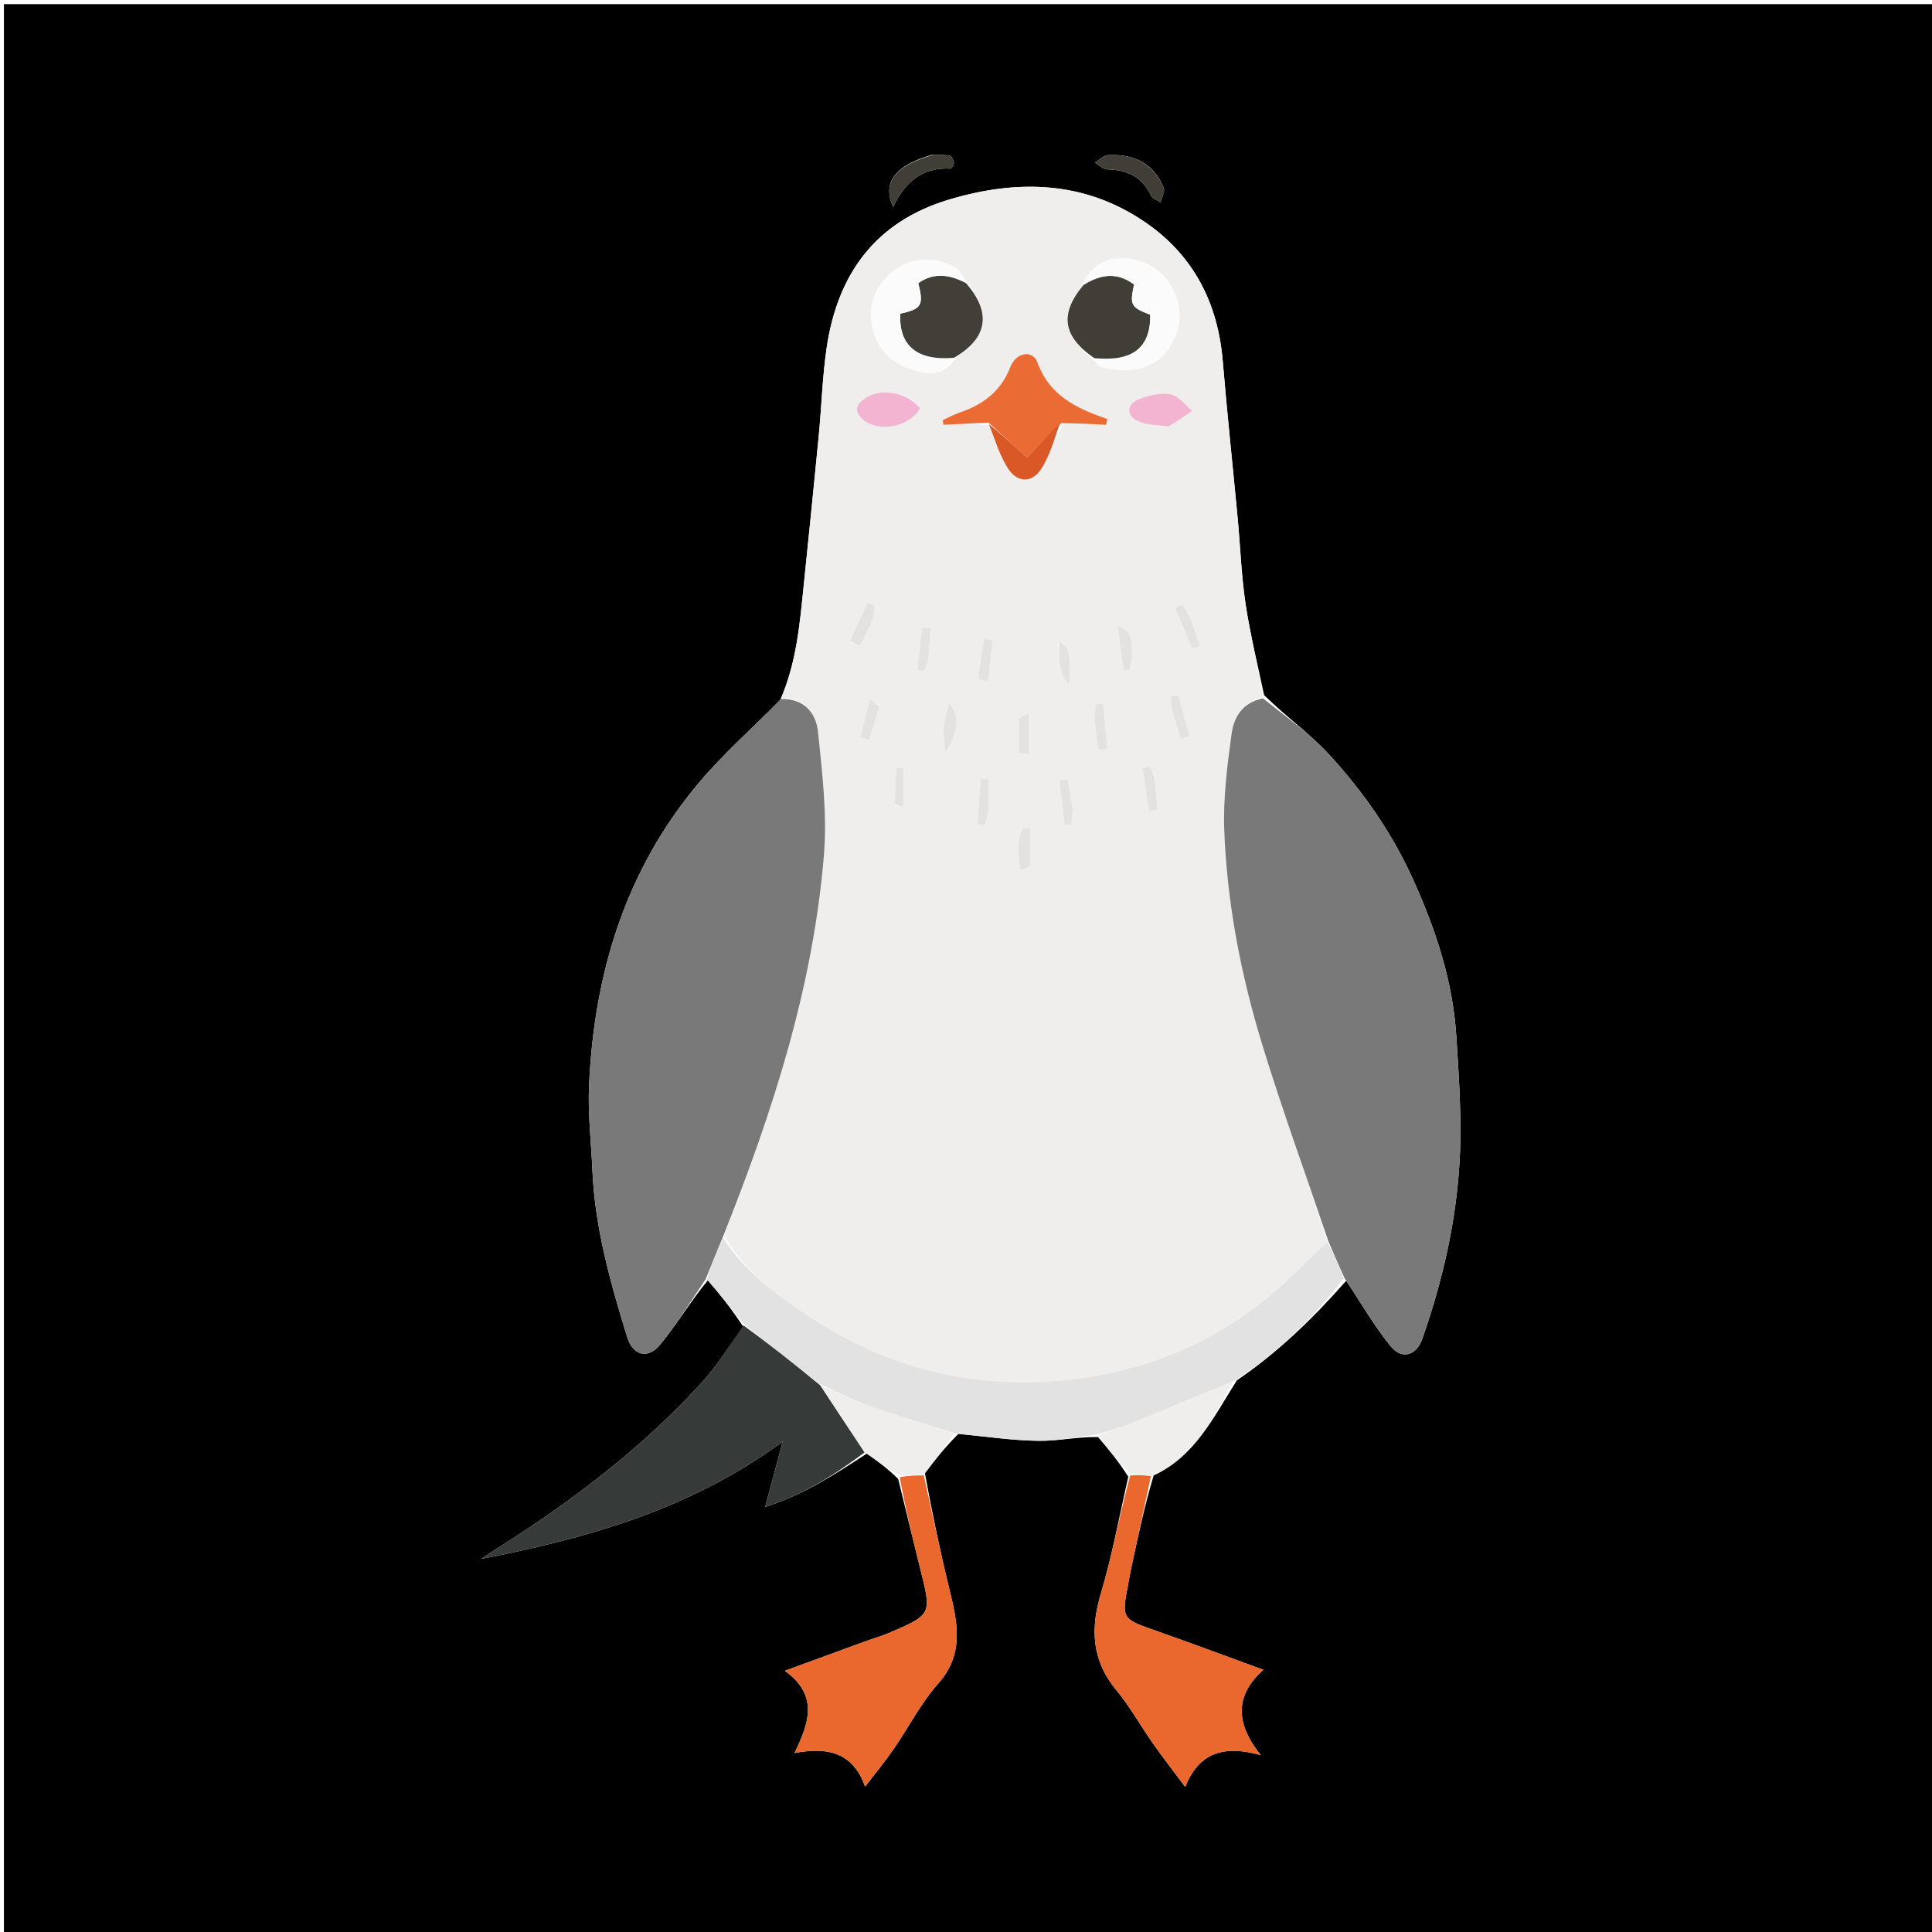
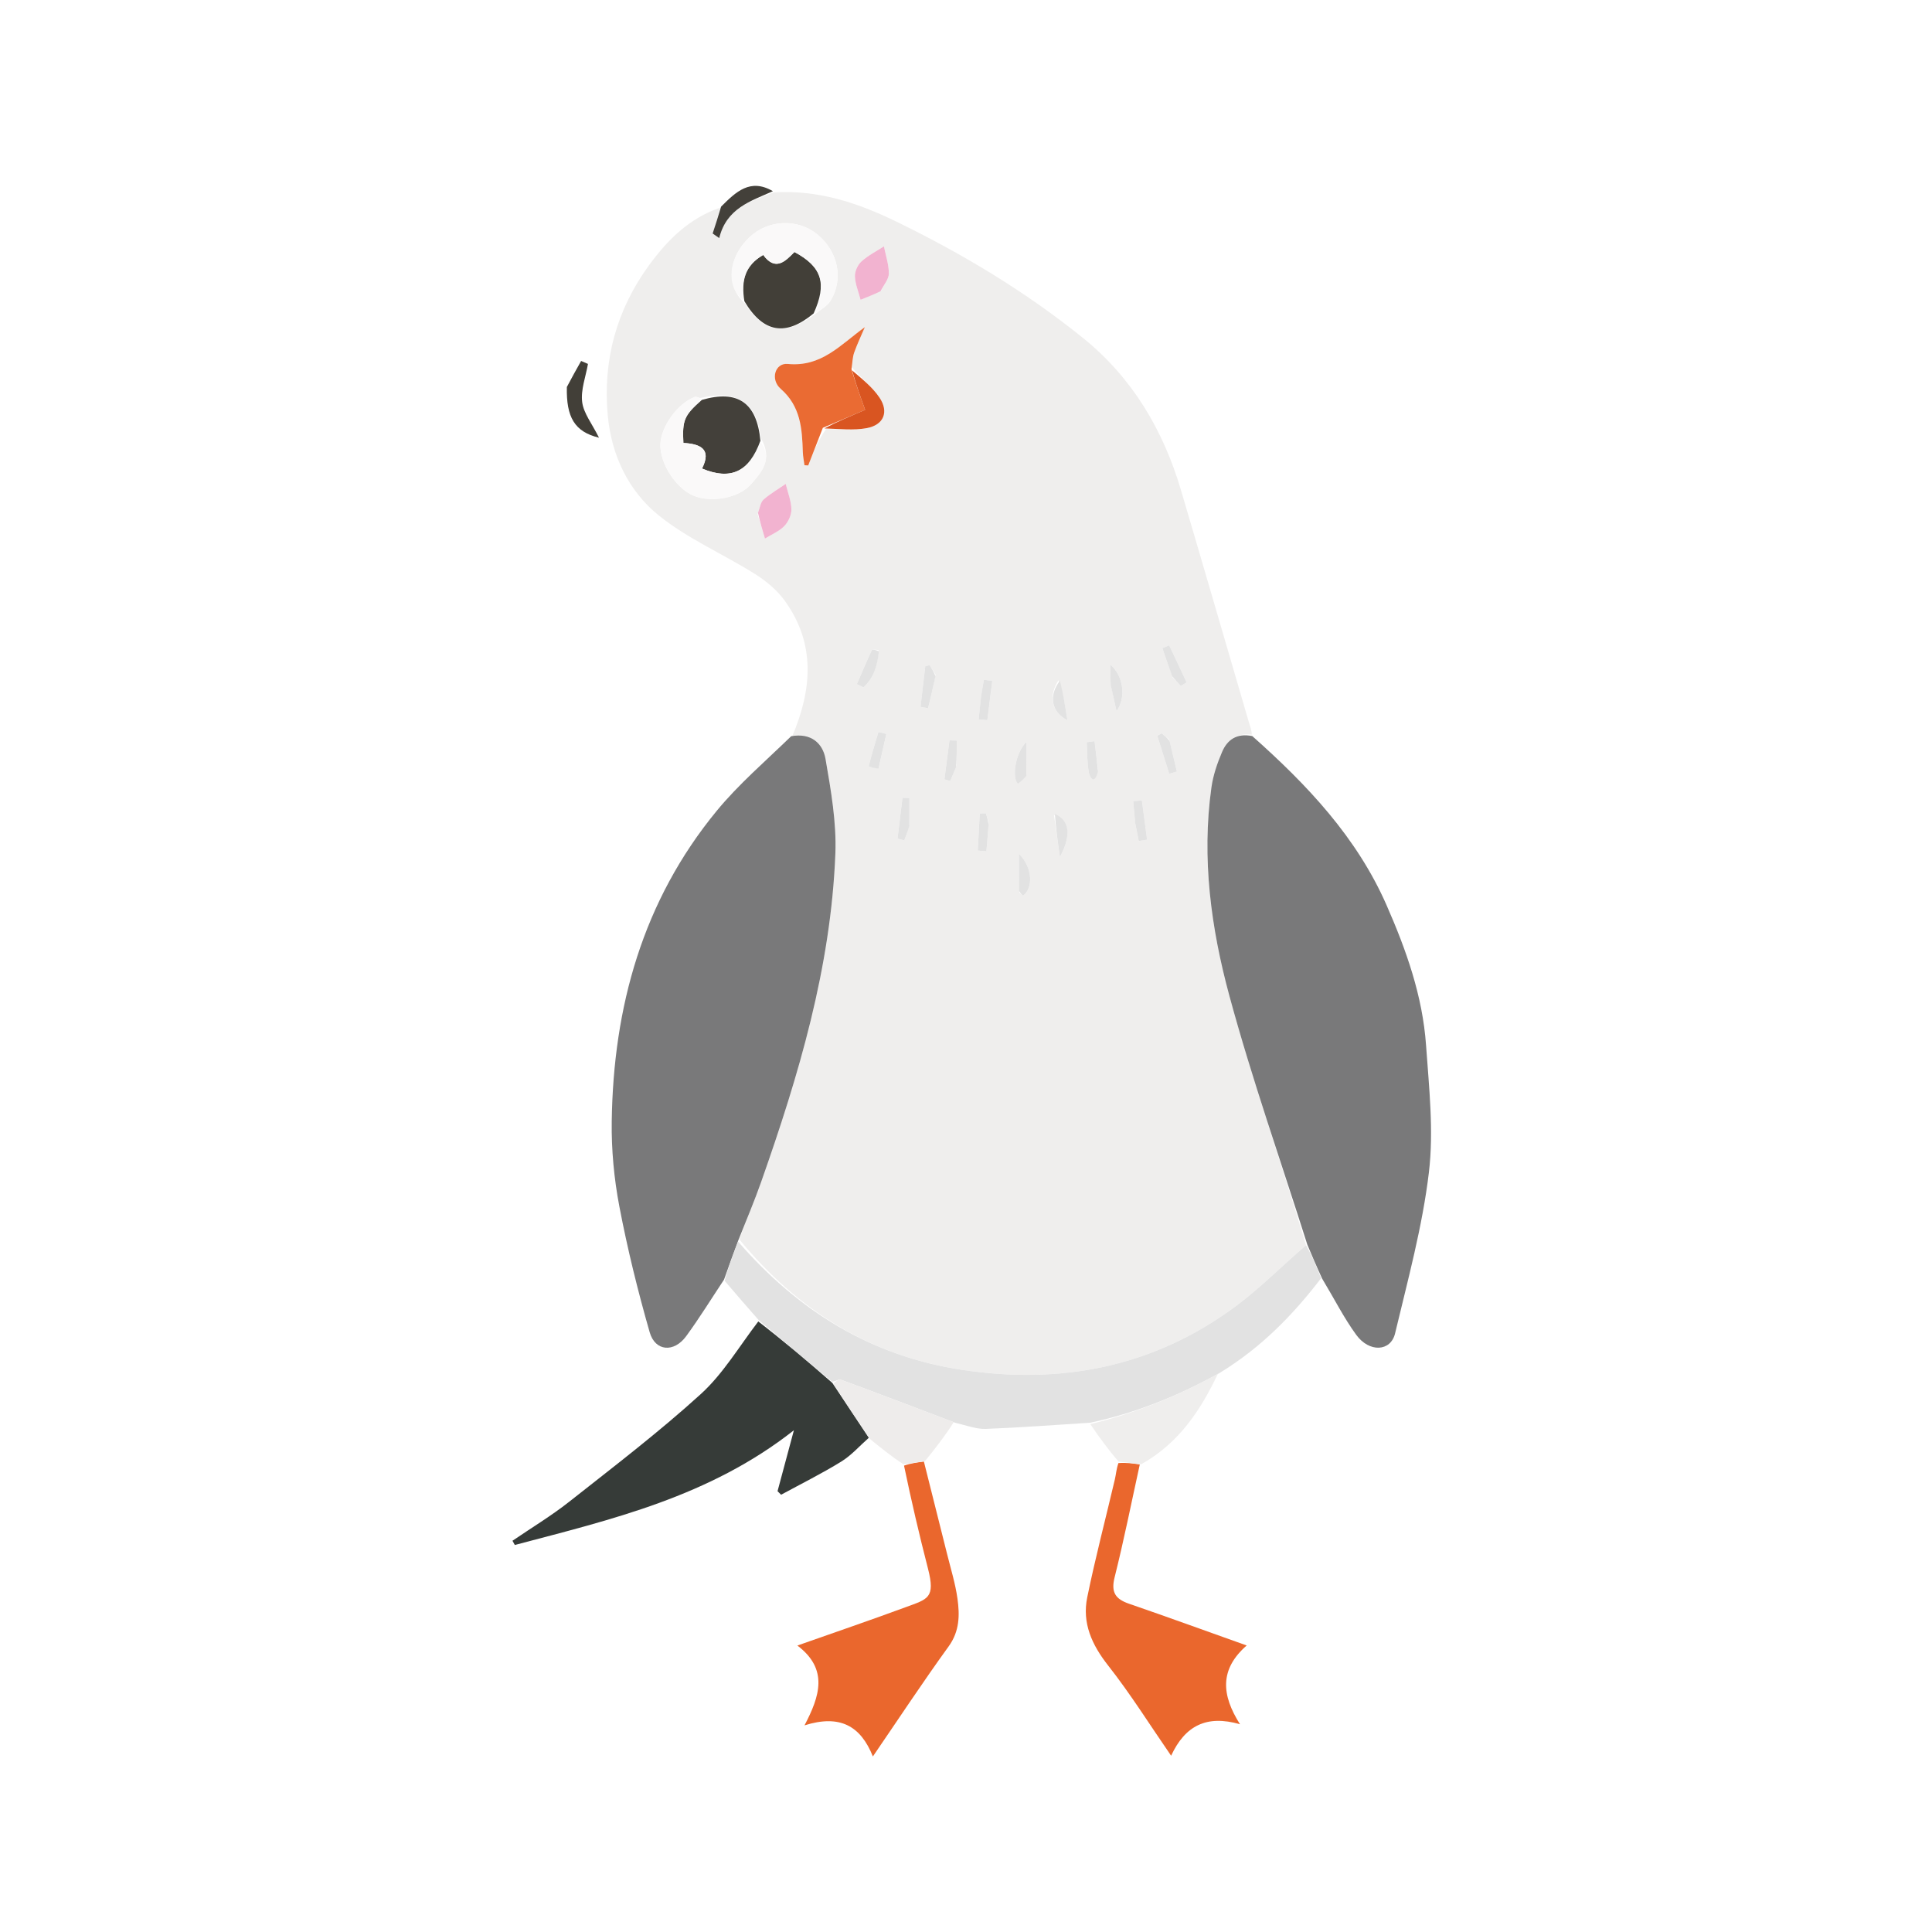
<svg xmlns="http://www.w3.org/2000/svg" version="1.1" id="Layer_1" x="0px" y="0px" width="100%" viewBox="0 0 512 512" enable-background="new 0 0 512 512" xml:space="preserve">
-   <path fill="#000000" opacity="1" stroke="none" d=" M289,513   C192.69,513 96.88,513 1.035,513   C1.035,342.398 1.035,171.797 1.035,1.098   C171.56,1.098 342.12,1.098 512.84,1.098   C512.84,171.667 512.84,342.333 512.84,513   C438.463,513 363.982,513 289,513  M299.01,391.356   C296.645,401.649 294.787,412.095 291.767,422.192   C288.918,431.716 289.313,440.041 295.874,447.953   C299.49,452.313 302.26,457.367 305.535,462.02   C308.2,465.807 311.049,469.464 314.094,473.552   C317.78,464.263 324.476,462.458 334.075,465.111   C327.193,456.464 327.386,449.12 334.796,442.508   C325.137,438.99 315.862,435.518 306.52,432.236   C297.243,428.977 297.214,429.061 298.98,419.792   C299.254,418.356 299.497,416.914 299.801,415.484   C301.528,407.376 303.269,399.271 305.733,391.01   C316.671,385.95 321.534,375.679 327.787,365.802   C338.659,358.418 347.981,349.386 356.76,339.414   C360.657,345.254 364.168,351.407 368.586,356.821   C371.495,360.386 375.366,359.244 376.916,354.825   C382.307,339.463 385.945,323.627 386.825,307.4   C387.414,296.521 386.622,285.535 385.94,274.628   C385.019,259.902 380.404,246.099 374.333,232.749   C368.841,220.67 361.297,209.876 352.421,200.162   C347.269,194.524 340.882,190.015 334.996,184.206   C333.331,176.187 331.317,168.221 330.101,160.135   C328.959,152.537 328.699,144.809 327.98,137.145   C326.682,123.311 325.194,109.494 324.037,95.648   C322.757,80.337 316.323,67.773 303.721,59.056   C287.579,47.89 269.748,47.447 251.522,52.889   C232.033,58.707 221.945,72.63 219.074,92.163   C217.933,99.92 217.721,107.81 216.966,115.628   C215.694,128.8 214.344,141.965 212.994,155.129   C211.955,165.251 211.127,175.419 206.744,185.548   C199.527,192.829 191.774,199.658 185.194,207.475   C165.712,230.615 157.409,258.064 156.098,287.836   C155.772,295.24 156.677,302.698 156.994,310.133   C157.643,325.357 161.752,339.873 166.196,354.294   C167.728,359.265 171.693,360.317 174.98,356.311   C179.419,350.901 183.033,344.813 187.682,339.172   C190.812,343.077 193.942,346.982 196.974,351.602   C193.367,356.517 190.153,361.788 186.08,366.28   C173.336,380.336 158.676,392.232 143.059,402.951   C137.938,406.466 132.662,409.752 127.457,413.143   C155.723,407.622 183.043,399.997 207.416,382.03   C205.765,388.217 204.396,393.345 202.788,399.372   C213.241,396.009 221.304,390.69 229.741,385.198   C232.489,387.182 235.238,389.167 238.036,391.939   C240.001,399.963 241.928,407.997 243.941,416.01   C246.917,427.858 246.953,427.874 235.557,432.762   C233.473,433.656 231.269,434.264 229.134,435.042   C222.375,437.504 215.622,439.983 207.99,442.777   C217.174,449.384 214.265,456.87 210.546,464.573   C219.427,462.891 226.051,464.414 229.255,473.474   C232.098,469.749 234.595,466.728 236.814,463.515   C240.785,457.765 243.999,451.376 248.597,446.202   C255.742,438.161 253.687,429.76 251.534,420.918   C249.115,410.985 247.041,400.969 245.1,390.357   C247.777,386.922 250.453,383.488 253.976,380.009   C261.04,380.662 268.097,381.729 275.169,381.831   C280.419,381.907 285.688,380.731 291.002,380.834   C293.728,384.061 296.453,387.289 299.01,391.356  M308.492,50.046   C305.848,43.284 300.546,40.772 293.695,41.105   C292.476,41.165 291.313,42.401 290.124,43.094   C291.238,43.724 292.339,44.87 293.466,44.895   C298.697,45.014 302.677,46.856 305.021,51.791   C305.409,52.609 306.653,53.02 307.502,53.619   C307.932,52.651 308.363,51.682 308.492,50.046  M246.92,41.042   C237.408,43.784 233.662,48.244 236.703,54.853   C239.843,48.02 244.631,44.281 251.878,44.688   C252.178,44.705 252.849,43.672 252.792,43.195   C252.709,42.502 252.235,41.431 251.725,41.298   C250.467,40.969 249.093,41.083 246.92,41.042  z" />
-   <path fill="#EFEEED" opacity="1" stroke="none" d=" M207.072,184.944   C211.127,175.419 211.955,165.251 212.994,155.129   C214.344,141.965 215.694,128.8 216.966,115.628   C217.721,107.81 217.933,99.92 219.074,92.163   C221.945,72.63 232.033,58.707 251.522,52.889   C269.748,47.447 287.579,47.89 303.721,59.056   C316.323,67.773 322.757,80.337 324.037,95.648   C325.194,109.494 326.682,123.311 327.98,137.145   C328.699,144.809 328.959,152.537 330.101,160.135   C331.317,168.221 333.331,176.187 334.668,184.67   C329.283,186.142 326.979,190.095 326.393,194.385   C325.229,202.914 324.112,211.592 324.443,220.152   C325.19,239.512 328.886,258.517 334.556,277.009   C339.913,294.479 346.179,311.671 351.743,329.134   C348.585,332.066 345.719,334.841 342.872,337.635   C325.741,354.452 304.94,363.673 281.294,365.851   C257.422,368.05 235.04,362.509 214.969,349.222   C206.162,343.392 197.437,337.176 191.887,327.39   C204.822,294.624 215.479,261.559 218.353,226.606   C219.24,215.813 217.901,204.761 216.777,193.912   C216.26,188.921 212.988,185.032 207.072,184.944  M290.127,95.666   C290.699,96.23 291.186,97.14 291.857,97.304   C299.663,99.215 308.139,98.292 311.776,88.335   C314.475,80.947 310.233,71.987 302.662,69.403   C295.499,66.958 289.171,69.378 286.612,75.976   C280.644,83.242 281.71,89.222 290.127,95.666  M253.532,94.595   C261.886,89.581 262.747,82.733 255.979,74.279   C254.982,73.069 254.227,71.379 252.945,70.733   C247.716,68.096 242.341,67.99 237.391,71.406   C232.107,75.052 230.005,80.335 231.163,86.588   C232.215,92.267 236.048,96.005 241.328,97.808   C245.548,99.249 250.096,100.039 253.532,94.595  M282.013,111.986   C285.71,112.183 289.407,112.381 293.104,112.578   C293.222,112.068 293.34,111.558 293.457,111.049   C285.417,108.282 278.139,104.921 274.928,96.047   C273.713,92.69 269.299,93.284 267.775,97.21   C265.253,103.709 260.546,107.22 254.3,109.331   C252.766,109.849 251.329,110.657 249.847,111.332   C249.898,111.746 249.95,112.161 250.002,112.575   C254.001,112.383 258,112.192 262.082,112.757   C263.703,116.545 264.891,120.605 267.058,124.049   C269.538,127.987 273.469,128.121 275.963,124.224   C278.314,120.55 279.504,116.134 282.013,111.986  M310.154,113.008   C312.091,111.629 314.027,110.249 315.964,108.87   C314.062,107.338 312.324,104.875 310.218,104.506   C307.516,104.032 304.319,104.76 301.7,105.849   C298.428,107.21 298.418,110.186 301.669,111.656   C303.953,112.688 306.739,112.609 310.154,113.008  M243.755,107.754   C239.949,103.693 233.077,102.74 228.975,105.74   C226.823,107.315 226.397,109.056 228.542,111.048   C232.507,114.731 241.073,113.327 243.755,107.754  M225.331,170.239   C226.226,170.579 227.878,171.272 227.907,171.21   C229.515,167.749 231.846,164.443 231.646,160.498   C231.058,160.266 230.469,160.034 229.881,159.803   C228.37,163.046 226.859,166.289 225.331,170.239  M250.001,193.566   C250.129,195.219 250.258,196.871 250.447,199.307   C254.058,194.933 254.342,188.54 251.387,186.414   C250.91,188.603 250.46,190.666 250.001,193.566  M289.999,191.531   C290.382,193.933 290.766,196.336 291.149,198.738   C291.924,198.63 292.7,198.521 293.475,198.413   C293.098,194.436 292.72,190.459 292.342,186.482   C291.697,186.497 291.052,186.511 290.407,186.525   C290.271,187.907 290.135,189.288 289.999,191.531  M262,214.369   C262,211.737 262,209.105 262,206.474   C261.294,206.46 260.589,206.447 259.883,206.433   C259.593,210.424 259.303,214.414 259.014,218.404   C259.655,218.493 260.295,218.581 260.936,218.67   C261.289,217.514 261.641,216.358 262,214.369  M261.993,180.052   C262.329,176.569 262.666,173.087 263.002,169.605   C262.259,169.521 261.517,169.438 260.774,169.355   C260.231,172.81 259.628,176.259 259.267,179.733   C259.239,179.996 260.931,180.438 261.993,180.052  M284.152,213.919   C283.76,211.422 283.367,208.926 282.975,206.43   C282.23,206.569 281.486,206.708 280.741,206.847   C281.199,210.748 281.656,214.649 282.114,218.55   C282.712,218.575 283.309,218.6 283.907,218.625   C284.069,217.311 284.23,215.997 284.152,213.919  M273,228.964   C273,225.815 273,222.665 273,219.516   C272.37,219.503 271.74,219.49 271.11,219.477   C269.203,222.955 269.939,226.767 270.447,230.55   C271.29,230.299 272.133,230.048 273,228.964  M232.99,186.785   C232.159,186.3 231.328,185.815 230.498,185.331   C229.656,188.699 228.814,192.067 227.973,195.435   C228.752,195.68 229.531,195.924 230.31,196.168   C231.201,193.305 232.092,190.443 232.99,186.785  M280.48,170.342   C280.49,174.221 280.381,178.129 283.234,181.426   C283.769,178.35 283.572,175.374 283.004,172.471   C282.809,171.478 281.683,170.668 280.48,170.342  M270.008,190.911   C270.008,193.855 270.008,196.798 270.008,199.742   C270.899,199.754 271.79,199.766 272.681,199.778   C272.681,196.214 272.681,192.65 272.681,189.086   C271.804,189.409 270.926,189.732 270.008,190.911  M305.989,205.743   C305.516,204.849 305.044,203.956 304.571,203.062   C303.982,203.256 303.392,203.449 302.802,203.642   C303.351,207.392 303.901,211.141 304.45,214.89   C305.205,214.814 305.96,214.738 306.715,214.662   C306.477,211.968 306.239,209.274 305.989,205.743  M300.001,173.362   C299.793,170.675 300.791,167.456 296.16,165.823   C296.759,170.208 297.265,173.915 297.771,177.621   C298.302,177.619 298.832,177.618 299.362,177.616   C299.575,176.478 299.788,175.34 300.001,173.362  M246.017,174.462   C246.222,171.805 246.427,169.148 246.632,166.49   C245.869,166.431 245.105,166.371 244.342,166.311   C243.926,170.051 243.511,173.791 243.096,177.531   C243.662,177.663 244.227,177.796 244.793,177.928   C245.193,177.048 245.592,176.168 246.017,174.462  M315.525,164.004   C314.853,162.729 314.182,161.455 313.51,160.18   C312.818,160.501 312.126,160.823 311.434,161.144   C312.96,164.753 314.487,168.362 316.013,171.971   C316.672,171.732 317.331,171.494 317.989,171.256   C317.278,169.064 316.566,166.872 315.525,164.004  M310.795,188.818   C311.525,191.156 312.255,193.494 312.985,195.833   C313.754,195.587 314.523,195.342 315.292,195.097   C314.264,191.459 313.235,187.822 312.206,184.184   C311.558,184.31 310.909,184.435 310.261,184.56   C310.351,185.737 310.441,186.914 310.795,188.818  M237.155,213.631   C237.921,213.642 238.687,213.653 239.452,213.664   C239.452,210.266 239.452,206.867 239.452,203.468   C238.814,203.456 238.175,203.443 237.536,203.431   C237.367,206.563 237.197,209.696 237.155,213.631  z" />
-   <path fill="#79797A" opacity="1" stroke="none" d=" M352.044,328.986   C346.179,311.671 339.913,294.479 334.556,277.009   C328.886,258.517 325.19,239.512 324.443,220.152   C324.112,211.592 325.229,202.914 326.393,194.385   C326.979,190.095 329.283,186.142 334.696,185.067   C340.882,190.015 347.269,194.524 352.421,200.162   C361.297,209.876 368.841,220.67 374.333,232.749   C380.404,246.099 385.019,259.902 385.94,274.628   C386.622,285.535 387.414,296.521 386.825,307.4   C385.945,323.627 382.307,339.463 376.916,354.825   C375.366,359.244 371.495,360.386 368.586,356.821   C364.168,351.407 360.657,345.254 356.408,338.883   C354.719,335.229 353.381,332.108 352.044,328.986  z" />
-   <path fill="#79797A" opacity="1" stroke="none" d=" M206.908,185.246   C212.988,185.032 216.26,188.921 216.777,193.912   C217.901,204.761 219.24,215.813 218.353,226.606   C215.479,261.559 204.822,294.624 191.638,327.642   C189.894,331.842 188.447,335.429 187,339.017   C183.033,344.813 179.419,350.901 174.98,356.311   C171.693,360.317 167.728,359.265 166.196,354.294   C161.752,339.873 157.643,325.357 156.994,310.133   C156.677,302.698 155.772,295.24 156.098,287.836   C157.409,258.064 165.712,230.615 185.194,207.475   C191.774,199.658 199.527,192.829 206.908,185.246  z" />
-   <path fill="#E2E2E2" opacity="1" stroke="none" d=" M187.341,339.094   C188.447,335.429 189.894,331.842 191.589,328.003   C197.437,337.176 206.162,343.392 214.969,349.222   C235.04,362.509 257.422,368.05 281.294,365.851   C304.94,363.673 325.741,354.452 342.872,337.635   C345.719,334.841 348.585,332.066 351.743,329.134   C353.381,332.108 354.719,335.229 356.101,338.738   C347.981,349.386 338.659,358.418 327.097,365.948   C317.699,369.749 309.016,373.466 300.27,377.026   C297.245,378.256 294.061,379.095 290.949,380.113   C285.688,380.731 280.419,381.907 275.169,381.831   C268.097,381.729 261.04,380.662 253.204,379.876   C245.087,377.378 237.687,375.169 230.419,372.587   C225.988,371.013 221.76,368.866 217.22,366.768   C210.357,361.335 203.714,356.111 197.071,350.887   C193.942,346.982 190.812,343.077 187.341,339.094  z" />
-   <path fill="#363A38" opacity="1" stroke="none" d=" M197.022,351.244   C203.714,356.111 210.357,361.335 217.359,367.115   C221.522,373.422 225.325,379.173 229.128,384.924   C221.304,390.69 213.241,396.009 202.788,399.372   C204.396,393.345 205.765,388.217 207.416,382.03   C183.043,399.997 155.723,407.622 127.457,413.143   C132.662,409.752 137.938,406.466 143.059,402.951   C158.676,392.232 173.336,380.336 186.08,366.28   C190.153,361.788 193.367,356.517 197.022,351.244  z" />
-   <path fill="#EA672D" opacity="1" stroke="none" d=" M244.817,390.989   C247.041,400.969 249.115,410.985 251.534,420.918   C253.687,429.76 255.742,438.161 248.597,446.202   C243.999,451.376 240.785,457.765 236.814,463.515   C234.595,466.728 232.098,469.749 229.255,473.474   C226.051,464.414 219.427,462.891 210.546,464.573   C214.265,456.87 217.174,449.384 207.99,442.777   C215.622,439.983 222.375,437.504 229.134,435.042   C231.269,434.264 233.473,433.656 235.557,432.762   C246.953,427.874 246.917,427.858 243.941,416.01   C241.928,407.997 240.001,399.963 238.435,391.483   C240.829,391.014 242.823,391.002 244.817,390.989  z" />
-   <path fill="#EA672D" opacity="1" stroke="none" d=" M305.006,391.164   C303.269,399.271 301.528,407.376 299.801,415.484   C299.497,416.914 299.254,418.356 298.98,419.792   C297.214,429.061 297.243,428.977 306.52,432.236   C315.862,435.518 325.137,438.99 334.796,442.508   C327.386,449.12 327.193,456.464 334.075,465.111   C324.476,462.458 317.78,464.263 314.094,473.552   C311.049,469.464 308.2,465.807 305.535,462.02   C302.26,457.367 299.49,452.313 295.874,447.953   C289.313,440.041 288.918,431.716 291.767,422.192   C294.787,412.095 296.645,401.649 299.511,391.008   C301.677,390.829 303.341,390.997 305.006,391.164  z" />
-   <path fill="#EFEEED" opacity="1" stroke="none" d=" M305.369,391.087   C303.341,390.997 301.677,390.829 299.596,390.589   C296.453,387.289 293.728,384.061 290.976,380.473   C294.061,379.095 297.245,378.256 300.27,377.026   C309.016,373.466 317.699,369.749 326.776,366.071   C321.534,375.679 316.671,385.95 305.369,391.087  z" />
-   <path fill="#EFEEED" opacity="1" stroke="none" d=" M244.959,390.673   C242.823,391.002 240.829,391.014 238.41,391.089   C235.238,389.167 232.489,387.182 229.434,385.061   C225.325,379.173 221.522,373.422 217.58,367.323   C221.76,368.866 225.988,371.013 230.419,372.587   C237.687,375.169 245.087,377.378 252.78,379.898   C250.453,383.488 247.777,386.922 244.959,390.673  z" />
-   <path fill="#413E37" opacity="1" stroke="none" d=" M308.643,50.38   C308.363,51.682 307.932,52.651 307.502,53.619   C306.653,53.02 305.409,52.609 305.021,51.791   C302.677,46.856 298.697,45.014 293.466,44.895   C292.339,44.87 291.238,43.724 290.124,43.094   C291.313,42.401 292.476,41.165 293.695,41.105   C300.546,40.772 305.848,43.284 308.643,50.38  z" />
-   <path fill="#413E37" opacity="1" stroke="none" d=" M247.343,41.031   C249.093,41.083 250.467,40.969 251.725,41.298   C252.235,41.431 252.709,42.502 252.792,43.195   C252.849,43.672 252.178,44.705 251.878,44.688   C244.631,44.281 239.843,48.02 236.703,54.853   C233.662,48.244 237.408,43.784 247.343,41.031  z" />
-   <path fill="#EA6B34" opacity="1" stroke="none" d=" M262,112   C258,112.192 254.001,112.383 250.002,112.575   C249.95,112.161 249.898,111.746 249.847,111.332   C251.329,110.657 252.766,109.849 254.3,109.331   C260.546,107.22 265.253,103.709 267.775,97.21   C269.299,93.284 273.713,92.69 274.928,96.047   C278.139,104.921 285.417,108.282 293.457,111.049   C293.34,111.558 293.222,112.068 293.104,112.578   C289.407,112.381 285.71,112.183 281.282,112.13   C277.594,115.432 274.637,118.589 272.162,121.232   C268.49,117.897 265.245,114.949 262,112  z" />
-   <path fill="#423F38" opacity="1" stroke="none" d=" M255.993,75.023   C262.747,82.733 261.886,89.581 252.827,94.81   C242.935,95.69 238.158,91.497 238.575,83.132   C244.264,81.873 244.824,80.932 243.357,75.033   C247.563,72.048 251.775,72.867 255.993,75.023  z" />
-   <path fill="#413E37" opacity="1" stroke="none" d=" M289.987,94.906   C281.71,89.222 280.644,83.242 287.134,75.533   C292.035,72.468 296.333,72.233 300.538,75.395   C299.37,80.864 299.674,81.418 304.836,83.418   C304.94,92.185 300.128,95.908 289.987,94.906  z" />
-   <path fill="#FBFBFB" opacity="1" stroke="none" d=" M290.057,95.286   C300.128,95.908 304.94,92.185 304.836,83.418   C299.674,81.418 299.37,80.864 300.538,75.395   C296.333,72.233 292.035,72.468 287.293,75.256   C289.171,69.378 295.499,66.958 302.662,69.403   C310.233,71.987 314.475,80.947 311.776,88.335   C308.139,98.292 299.663,99.215 291.857,97.304   C291.186,97.14 290.699,96.23 290.057,95.286  z" />
-   <path fill="#FBFBFB" opacity="1" stroke="none" d=" M255.986,74.651   C251.775,72.867 247.563,72.048 243.357,75.033   C244.824,80.932 244.264,81.873 238.575,83.132   C238.158,91.497 242.935,95.69 252.559,95.023   C250.096,100.039 245.548,99.249 241.328,97.808   C236.048,96.005 232.215,92.267 231.163,86.588   C230.005,80.335 232.107,75.052 237.391,71.406   C242.341,67.99 247.716,68.096 252.945,70.733   C254.227,71.379 254.982,73.069 255.986,74.651  z" />
-   <path fill="#F2B4D0" opacity="1" stroke="none" d=" M309.728,113.017   C306.739,112.609 303.953,112.688 301.669,111.656   C298.418,110.186 298.428,107.21 301.7,105.849   C304.319,104.76 307.516,104.032 310.218,104.506   C312.324,104.875 314.062,107.338 315.964,108.87   C314.027,110.249 312.091,111.629 309.728,113.017  z" />
-   <path fill="#F2B4D0" opacity="1" stroke="none" d=" M243.817,108.128   C241.073,113.327 232.507,114.731 228.542,111.048   C226.397,109.056 226.823,107.315 228.975,105.74   C233.077,102.74 239.949,103.693 243.817,108.128  z" />
-   <path fill="#D95825" opacity="1" stroke="none" d=" M262.041,112.379   C265.245,114.949 268.49,117.897 272.162,121.232   C274.637,118.589 277.594,115.432 280.878,112.159   C279.504,116.134 278.314,120.55 275.963,124.224   C273.469,128.121 269.538,127.987 267.058,124.049   C264.891,120.605 263.703,116.545 262.041,112.379  z" />
-   <path fill="#E3E2E1" opacity="1" stroke="none" d=" M225.34,169.886   C226.859,166.289 228.37,163.046 229.881,159.803   C230.469,160.034 231.058,160.266 231.646,160.498   C231.846,164.443 229.515,167.749 227.907,171.21   C227.878,171.272 226.226,170.579 225.34,169.886  z" />
-   <path fill="#E3E2E1" opacity="1" stroke="none" d=" M250.005,193.148   C250.46,190.666 250.91,188.603 251.387,186.414   C254.342,188.54 254.058,194.933 250.447,199.307   C250.258,196.871 250.129,195.219 250.005,193.148  z" />
-   <path fill="#E3E2E1" opacity="1" stroke="none" d=" M289.999,191.1   C290.135,189.288 290.271,187.907 290.407,186.525   C291.052,186.511 291.697,186.497 292.342,186.482   C292.72,190.459 293.098,194.436 293.475,198.413   C292.7,198.521 291.924,198.63 291.149,198.738   C290.766,196.336 290.382,193.933 289.999,191.1  z" />
-   <path fill="#E3E2E1" opacity="1" stroke="none" d=" M261.997,214.785   C261.641,216.358 261.289,217.514 260.936,218.67   C260.295,218.581 259.655,218.493 259.014,218.404   C259.303,214.414 259.593,210.424 259.883,206.433   C260.589,206.447 261.294,206.46 262,206.474   C262,209.105 262,211.737 261.997,214.785  z" />
-   <path fill="#E3E2E1" opacity="1" stroke="none" d=" M261.908,180.424   C260.931,180.438 259.239,179.996 259.267,179.733   C259.628,176.259 260.231,172.81 260.774,169.355   C261.517,169.438 262.259,169.521 263.002,169.605   C262.666,173.087 262.329,176.569 261.908,180.424  z" />
-   <path fill="#E3E2E1" opacity="1" stroke="none" d=" M284.272,214.301   C284.23,215.997 284.069,217.311 283.907,218.625   C283.309,218.6 282.712,218.575 282.114,218.55   C281.656,214.649 281.199,210.748 280.741,206.847   C281.486,206.708 282.23,206.569 282.975,206.43   C283.367,208.926 283.76,211.422 284.272,214.301  z" />
-   <path fill="#E3E2E1" opacity="1" stroke="none" d=" M272.988,229.38   C272.133,230.048 271.29,230.299 270.447,230.55   C269.939,226.767 269.203,222.955 271.11,219.477   C271.74,219.49 272.37,219.503 273,219.516   C273,222.665 273,225.815 272.988,229.38  z" />
-   <path fill="#E3E2E1" opacity="1" stroke="none" d=" M232.986,187.182   C232.092,190.443 231.201,193.305 230.31,196.168   C229.531,195.924 228.752,195.68 227.973,195.435   C228.814,192.067 229.656,188.699 230.498,185.331   C231.328,185.815 232.159,186.3 232.986,187.182  z" />
-   <path fill="#E3E2E1" opacity="1" stroke="none" d=" M280.731,170.058   C281.683,170.668 282.809,171.478 283.004,172.471   C283.572,175.374 283.769,178.35 283.234,181.426   C280.381,178.129 280.49,174.221 280.731,170.058  z" />
-   <path fill="#E3E2E1" opacity="1" stroke="none" d=" M270.029,190.483   C270.926,189.732 271.804,189.409 272.681,189.086   C272.681,192.65 272.681,196.214 272.681,199.778   C271.79,199.766 270.899,199.754 270.008,199.742   C270.008,196.798 270.008,193.855 270.029,190.483  z" />
-   <path fill="#E3E2E1" opacity="1" stroke="none" d=" M305.995,206.161   C306.239,209.274 306.477,211.968 306.715,214.662   C305.96,214.738 305.205,214.814 304.45,214.89   C303.901,211.141 303.351,207.392 302.802,203.642   C303.392,203.449 303.982,203.256 304.571,203.062   C305.044,203.956 305.516,204.849 305.995,206.161  z" />
-   <path fill="#E3E2E1" opacity="1" stroke="none" d=" M300,173.782   C299.788,175.34 299.575,176.478 299.362,177.616   C298.832,177.618 298.302,177.619 297.771,177.621   C297.265,173.915 296.759,170.208 296.16,165.823   C300.791,167.456 299.793,170.675 300,173.782  z" />
-   <path fill="#E3E2E1" opacity="1" stroke="none" d=" M246.004,174.875   C245.592,176.168 245.193,177.048 244.793,177.928   C244.227,177.796 243.662,177.663 243.096,177.531   C243.511,173.791 243.926,170.051 244.342,166.311   C245.105,166.371 245.869,166.431 246.632,166.49   C246.427,169.148 246.222,171.805 246.004,174.875  z" />
-   <path fill="#E3E2E1" opacity="1" stroke="none" d=" M315.69,164.342   C316.566,166.872 317.278,169.064 317.989,171.256   C317.331,171.494 316.672,171.732 316.013,171.971   C314.487,168.362 312.96,164.753 311.434,161.144   C312.126,160.823 312.818,160.501 313.51,160.18   C314.182,161.455 314.853,162.729 315.69,164.342  z" />
-   <path fill="#E3E2E1" opacity="1" stroke="none" d=" M310.663,188.455   C310.441,186.914 310.351,185.737 310.261,184.56   C310.909,184.435 311.558,184.31 312.206,184.184   C313.235,187.822 314.264,191.459 315.292,195.097   C314.523,195.342 313.754,195.587 312.985,195.833   C312.255,193.494 311.525,191.156 310.663,188.455  z" />
-   <path fill="#E3E2E1" opacity="1" stroke="none" d=" M237.091,213.23   C237.197,209.696 237.367,206.563 237.536,203.431   C238.175,203.443 238.814,203.456 239.452,203.468   C239.452,206.867 239.452,210.266 239.452,213.664   C238.687,213.653 237.921,213.642 237.091,213.23  z" />
+   <path fill="#EFEEED" opacity="1" stroke="none" d=" M209.999,195   C215.197,182.709 216.201,170.562 207.939,159.156   C205.907,156.351 203.004,153.947 200.043,152.089   C191.612,146.801 182.235,142.77 174.566,136.586   C166.553,130.126 162.043,120.644 161.068,110.152   C159.714,95.577 163.344,82.149 172.003,70.291   C176.856,63.645 182.586,57.864 190.818,55.048   C190.32,57.403 189.588,59.639 188.857,61.875   C189.439,62.282 190.021,62.69 190.603,63.097   C192.535,55.183 198.929,53.309 205,50.998   C216.676,50.246 227.173,53.671 237.627,58.766   C255.217,67.339 271.846,77.318 287.037,89.589   C300.036,100.089 308.238,113.908 312.948,129.823   C319.033,150.386 324.989,170.988 331.014,191.569   C331.282,192.484 331.68,193.36 331.731,194.691   C327.681,194.219 325.215,196.112 323.872,199.246   C322.582,202.256 321.487,205.472 321.036,208.699   C318.415,227.447 320.933,245.979 325.805,263.927   C331.836,286.143 339.505,307.914 346.118,330.004   C339.681,335.514 333.943,341.369 327.439,346.192   C305.752,362.274 281.221,367.025 254.834,363.007   C230.748,359.339 211.409,347.298 195.917,328.438   C197.888,323.129 199.949,318.231 201.714,313.228   C211.672,284.987 220.216,256.362 221.382,226.2   C221.703,217.883 220.202,209.414 218.777,201.146   C218.063,197.001 214.963,194.141 209.999,195  M185.553,105.48   C185.081,105.372 184.529,105.047 184.151,105.188   C179.55,106.909 175.119,113.08 175.012,117.813   C174.897,122.877 179.094,129.352 183.785,131.348   C188.337,133.285 195.742,132.086 199.064,128.284   C201.823,125.126 204.885,121.631 201.64,116.143   C200.582,106.599 195.401,103.235 185.553,105.48  M216.392,82.974   C217.612,81.941 219.173,81.127 219.992,79.84   C223.685,74.034 222.12,66.533 216.484,62.028   C211.28,57.868 203.621,58.206 198.684,62.814   C192.965,68.152 192.221,75.934 197.504,80.498   C202.297,88.32 208.277,89.163 216.392,82.974  M225.727,97.326   C225.925,96.029 225.93,94.663 226.362,93.448   C227.177,91.151 228.238,88.94 229.196,86.693   C222.687,91.386 217.739,97.315 208.752,96.447   C205.405,96.124 204.045,100.548 206.896,103.044   C212.198,107.684 212.563,113.619 212.759,119.824   C212.796,120.983 213.044,122.136 213.195,123.292   C213.526,123.31 213.857,123.328 214.188,123.347   C215.479,120.022 216.771,116.698 218.924,113.7   C222.517,113.66 226.197,114.101 229.679,113.461   C234.2,112.629 235.634,109.174 233.072,105.364   C231.2,102.58 228.431,100.399 225.727,97.326  M233.592,76.911   C234.289,75.436 235.554,73.961 235.554,72.486   C235.554,70.086 234.728,67.685 234.251,65.285   C232.239,66.593 230.04,67.694 228.289,69.289   C227.294,70.194 226.508,71.928 226.562,73.25   C226.649,75.332 227.523,77.382 228.064,79.445   C229.732,78.785 231.4,78.125 233.592,76.911  M200.781,136.271   C201.427,138.422 202.072,140.573 202.718,142.724   C204.453,141.652 206.454,140.84 207.839,139.424   C208.912,138.328 209.764,136.466 209.73,134.966   C209.679,132.713 208.767,130.479 208.222,128.237   C206.244,129.599 204.143,130.82 202.346,132.389   C201.567,133.07 201.413,134.467 200.781,136.271  M272,205.138   C272,202.612 272,200.087 272,196.592   C269.016,199.652 268.131,206.092 269.738,207.701   C269.828,207.791 271.213,206.588 272,205.138  M294.509,182.032   C294.925,183.981 295.342,185.93 295.892,188.502   C298.517,184.725 297.699,179.066 294.234,176.109   C294.234,178.155 294.234,179.701 294.509,182.032  M247.93,178.814   C247.414,177.969 246.897,177.124 246.381,176.279   C245.992,176.363 245.602,176.448 245.213,176.532   C244.79,180.13 244.367,183.728 243.944,187.326   C244.612,187.45 245.281,187.574 245.949,187.698   C246.598,184.999 247.247,182.3 247.93,178.814  M241,218.414   C241,216.102 241,213.789 241,211.477   C240.388,211.456 239.776,211.436 239.164,211.415   C238.726,215.03 238.288,218.645 237.85,222.26   C238.447,222.409 239.044,222.558 239.641,222.707   C240.092,221.548 240.543,220.388 241,218.414  M300.935,218.668   C301.216,220.071 301.496,221.474 301.777,222.877   C302.516,222.758 303.254,222.639 303.993,222.521   C303.535,219.059 303.077,215.597 302.619,212.135   C301.846,212.192 301.074,212.249 300.302,212.305   C300.465,214.152 300.628,215.999 300.935,218.668  M279.318,215.997   C279.781,219.29 280.244,222.583 280.881,227.121   C284.069,221.265 283.358,217.365 279.318,215.997  M232.943,203.275   C233.591,200.348 234.239,197.42 234.887,194.493   C234.19,194.325 233.492,194.157 232.794,193.989   C231.896,197 230.971,200.004 230.213,203.049   C230.188,203.151 231.849,203.672 232.943,203.275  M280.513,180.285   C277.845,184.35 278.563,188.643 282.872,190.869   C282.298,187.169 281.783,183.846 280.513,180.285  M232.844,172.269   C232.227,172.256 231.168,172.034 231.06,172.261   C229.654,175.237 228.383,178.277 227.077,181.3   C227.653,181.586 228.229,181.872 228.805,182.158   C231.439,179.836 232.524,176.597 232.844,172.269  M309.841,195.956   C309.185,195.415 308.529,194.874 307.873,194.333   C307.478,194.547 307.083,194.762 306.688,194.976   C307.743,198.331 308.798,201.687 309.853,205.042   C310.531,204.851 311.21,204.66 311.888,204.468   C311.274,201.876 310.66,199.283 309.841,195.956  M253.556,202.837   C253.556,200.642 253.556,198.448 253.556,196.253   C252.91,196.235 252.264,196.217 251.618,196.2   C251.175,199.642 250.731,203.084 250.287,206.526   C250.796,206.682 251.305,206.838 251.814,206.994   C252.3,205.865 252.786,204.735 253.556,202.837  M259.943,185.226   C259.745,187.038 259.547,188.849 259.35,190.661   C260.118,190.722 260.887,190.784 261.655,190.846   C262.089,187.383 262.522,183.92 262.955,180.458   C262.216,180.351 261.477,180.245 260.737,180.138   C260.487,181.555 260.237,182.971 259.943,185.226  M310.794,179.528   C311.497,180.275 312.2,181.022 312.903,181.769   C313.429,181.465 313.956,181.162 314.483,180.858   C312.939,177.578 311.396,174.298 309.852,171.017   C309.245,171.265 308.637,171.513 308.03,171.76   C308.842,174.13 309.654,176.5 310.794,179.528  M270.125,236.538   C270.479,236.82 271.062,237.408 271.155,237.339   C273.788,235.376 273.769,229.991 270.021,226.244   C270.021,230.135 270.021,232.941 270.125,236.538  M290.998,204.005   C290.687,201.477 290.376,198.949 290.065,196.42   C289.374,196.512 288.683,196.603 287.993,196.695   C288.149,199.39 288.052,202.134 288.56,204.76   C288.857,206.296 290.119,207.969 290.998,204.005  M261.996,217.993   C261.758,217.171 261.52,216.348 261.282,215.525   C260.739,215.545 260.195,215.564 259.651,215.583   C259.472,218.859 259.292,222.136 259.113,225.412   C259.877,225.478 260.642,225.543 261.407,225.609   C261.604,223.346 261.802,221.083 261.996,217.993  z" />
+   <path fill="#79797A" opacity="1" stroke="none" d=" M209.677,195.101   C214.963,194.141 218.063,197.001 218.777,201.146   C220.202,209.414 221.703,217.883 221.382,226.2   C220.216,256.362 211.672,284.987 201.714,313.228   C199.949,318.231 197.888,323.129 195.664,328.686   C194.202,332.568 193.039,335.839 191.877,339.11   C188.549,344.12 185.392,349.255 181.843,354.104   C178.616,358.515 173.63,358.149 172.173,353.064   C169.027,342.091 166.28,330.967 164.142,319.758   C162.732,312.362 162.01,304.701 162.115,297.174   C162.539,266.824 170.332,238.737 189.92,214.904   C195.754,207.806 202.842,201.74 209.677,195.101  z" />
+   <path fill="#79797A" opacity="1" stroke="none" d=" M346.467,329.877   C339.505,307.914 331.836,286.143 325.805,263.927   C320.933,245.979 318.415,227.447 321.036,208.699   C321.487,205.472 322.582,202.256 323.872,199.246   C325.215,196.112 327.681,194.219 331.862,195.064   C346.45,208.023 359.54,221.861 367.437,239.839   C372.67,251.75 377,263.941 377.917,276.971   C378.708,288.203 379.99,299.65 378.67,310.717   C376.956,325.088 373.082,339.226 369.711,353.362   C368.554,358.212 362.873,358.491 359.413,353.742   C356.139,349.25 353.614,344.212 350.405,338.89   C348.855,335.536 347.661,332.707 346.467,329.877  z" />
+   <path fill="#E2E2E2" opacity="1" stroke="none" d=" M346.118,330.004   C347.661,332.707 348.855,335.536 350.098,338.746   C342.547,348.624 334.102,357.219 323.075,363.938   C311.879,370.103 300.758,374.536 288.891,377.039   C279.694,377.613 270.501,378.314 261.295,378.674   C258.838,378.77 256.34,377.82 253.128,377.044   C242.535,373.013 232.683,369.268 222.794,365.622   C222.284,365.434 221.462,366.095 220.503,366.16   C213.843,360.597 207.466,355.234 201.089,349.871   C198.119,346.487 195.149,343.104 192.028,339.415   C193.039,335.839 194.202,332.568 195.617,329.048   C211.409,347.298 230.748,359.339 254.834,363.007   C281.221,367.025 305.752,362.274 327.439,346.192   C333.943,341.369 339.681,335.514 346.118,330.004  z" />
+   <path fill="#363B38" opacity="1" stroke="none" d=" M200.954,350.197   C207.466,355.234 213.843,360.597 220.583,366.489   C224.046,371.688 227.146,376.357 230.246,381.026   C227.83,383.155 225.649,385.664 222.948,387.331   C217.788,390.515 212.331,393.219 206.998,396.123   C206.684,395.808 206.37,395.494 206.056,395.179   C207.423,390.09 208.79,385.001 210.393,379.031   C187.958,396.69 162.034,402.659 136.43,409.437   C136.224,409.063 136.018,408.689 135.812,408.315   C140.84,404.886 146.085,401.732 150.852,397.972   C162.643,388.671 174.616,379.534 185.714,369.447   C191.611,364.088 195.838,356.891 200.954,350.197  z" />
+   <path fill="#EA672D" opacity="1" stroke="none" d=" M302.055,388.102   C299.862,398.083 297.864,408.114 295.38,418.022   C294.381,422.006 295.626,423.773 299.209,425.007   C309.436,428.53 319.603,432.228 330.386,436.068   C323.15,442.406 323.686,449.173 328.613,456.945   C319.767,454.386 314.045,457.327 310.359,465.288   C304.689,457.076 299.6,448.916 293.689,441.404   C289.347,435.887 286.731,430.129 288.131,423.297   C290.281,412.807 293.013,402.436 295.459,392.007   C295.754,390.751 295.814,389.44 296.392,387.731   C298.553,387.572 300.304,387.837 302.055,388.102  z" />
+   <path fill="#EA672D" opacity="1" stroke="none" d=" M244.844,387.341   C246.894,395.501 248.959,403.657 250.989,411.822   C251.967,415.758 253.185,419.667 253.741,423.665   C254.349,428.034 254.317,432.287 251.395,436.323   C244.632,445.664 238.284,455.307 231.321,465.479   C228.095,457.412 222.64,454.267 213.204,457.238   C217.242,449.523 219.622,442.378 211.31,436.083   C221.48,432.497 230.809,429.324 240.048,425.907   C245.831,423.769 247.951,423.562 245.927,415.706   C243.628,406.781 241.528,397.805 239.576,388.403   C241.488,387.751 243.166,387.546 244.844,387.341  z" />
+   <path fill="#EFEEED" opacity="1" stroke="none" d=" M302.415,388.051   C300.304,387.837 298.553,387.572 296.427,387.329   C293.7,384.158 291.347,380.964 288.943,377.405   C300.758,374.536 311.879,370.103 322.752,364.065   C318.233,373.637 312.436,382.458 302.415,388.051  z" />
+   <path fill="#EEECEB" opacity="1" stroke="none" d=" M245.127,387.201   C243.166,387.546 241.488,387.751 239.408,388.059   C236.26,385.969 233.515,383.775 230.508,381.303   C227.146,376.357 224.046,371.688 220.866,366.689   C221.462,366.095 222.284,365.434 222.794,365.622   C232.683,369.268 242.535,373.013 252.751,376.891   C250.542,380.383 247.975,383.721 245.127,387.201  z" />
+   <path fill="#423F38" opacity="1" stroke="none" d=" M150.222,102.555   C151.566,99.998 152.785,97.829 154.004,95.66   C154.608,95.92 155.213,96.18 155.817,96.441   C155.231,99.815 153.881,103.284 154.282,106.537   C154.651,109.53 156.901,112.292 158.741,115.997   C152.242,114.418 150.049,110.546 150.222,102.555  z" />
+   <path fill="#43403A" opacity="1" stroke="none" d=" M204.827,50.669   C198.929,53.309 192.535,55.183 190.603,63.097   C190.021,62.69 189.439,62.282 188.857,61.875   C189.588,59.639 190.32,57.403 191.094,54.764   C195.002,50.868 198.8,47.146 204.827,50.669  z" />
+   <path fill="#EA6B33" opacity="1" stroke="none" d=" M218.062,113.374   C216.771,116.698 215.479,120.022 214.188,123.347   C213.857,123.328 213.526,123.31 213.195,123.292   C213.044,122.136 212.796,120.983 212.759,119.824   C212.563,113.619 212.198,107.684 206.896,103.044   C204.045,100.548 205.405,96.124 208.752,96.447   C217.739,97.315 222.687,91.386 229.196,86.693   C228.238,88.94 227.177,91.151 226.362,93.448   C225.93,94.663 225.925,96.029 225.648,97.848   C226.804,101.789 228.039,105.207 229.27,108.616   C225.401,110.258 221.732,111.816 218.062,113.374  z" />
+   <path fill="#423F38" opacity="1" stroke="none" d=" M215.625,83.054   C208.277,89.163 202.297,88.32 197.268,79.821   C196.366,74.332 197.45,70.31 202.259,67.563   C205.499,71.993 208.147,69.238 210.53,66.781   C217.863,70.69 219.195,75.178 215.625,83.054  z" />
+   <path fill="#43403A" opacity="1" stroke="none" d=" M185.994,105.985   C195.401,103.235 200.582,106.599 201.514,116.806   C198.529,125.092 193.597,127.332 186.044,124.167   C188.744,118.865 185.385,117.628 181.102,117.388   C180.792,111.33 181.31,110.159 185.994,105.985  z" />
+   <path fill="#FAF9F9" opacity="1" stroke="none" d=" M216.009,83.014   C219.195,75.178 217.863,70.69 210.53,66.781   C208.147,69.238 205.499,71.993 202.259,67.563   C197.45,70.31 196.366,74.332 197.036,79.575   C192.221,75.934 192.965,68.152 198.684,62.814   C203.621,58.206 211.28,57.868 216.484,62.028   C222.12,66.533 223.685,74.034 219.992,79.84   C219.173,81.127 217.612,81.941 216.009,83.014  z" />
+   <path fill="#FAF9F9" opacity="1" stroke="none" d=" M185.773,105.732   C181.31,110.159 180.792,111.33 181.102,117.388   C185.385,117.628 188.744,118.865 186.044,124.167   C193.597,127.332 198.529,125.092 201.58,117.182   C204.885,121.631 201.823,125.126 199.064,128.284   C195.742,132.086 188.337,133.285 183.785,131.348   C179.094,129.352 174.897,122.877 175.012,117.813   C175.119,113.08 179.55,106.909 184.151,105.188   C184.529,105.047 185.081,105.372 185.773,105.732  z" />
+   <path fill="#F2B3D0" opacity="1" stroke="none" d=" M233.33,77.188   C231.4,78.125 229.732,78.785 228.064,79.445   C227.523,77.382 226.649,75.332 226.562,73.25   C226.508,71.928 227.294,70.194 228.289,69.289   C230.04,67.694 232.239,66.593 234.251,65.285   C234.728,67.685 235.554,70.086 235.554,72.486   C235.554,73.961 234.289,75.436 233.33,77.188  z" />
+   <path fill="#F2B3D0" opacity="1" stroke="none" d=" M200.878,135.905   C201.413,134.467 201.567,133.07 202.346,132.389   C204.143,130.82 206.244,129.599 208.222,128.237   C208.767,130.479 209.679,132.713 209.73,134.966   C209.764,136.466 208.912,138.328 207.839,139.424   C206.454,140.84 204.453,141.652 202.718,142.724   C202.072,140.573 201.427,138.422 200.878,135.905  z" />
+   <path fill="#D95521" opacity="1" stroke="none" d=" M218.493,113.537   C221.732,111.816 225.401,110.258 229.27,108.616   C228.039,105.207 226.804,101.789 225.815,98.159   C228.431,100.399 231.2,102.58 233.072,105.364   C235.634,109.174 234.2,112.629 229.679,113.461   C226.197,114.101 222.517,113.66 218.493,113.537  z" />
+   <path fill="#E2E2E2" opacity="1" stroke="none" d=" M271.998,205.562   C271.213,206.588 269.828,207.791 269.738,207.701   C268.131,206.092 269.016,199.652 272,196.592   C272,200.087 272,202.612 271.998,205.562  z" />
+   <path fill="#E2E2E2" opacity="1" stroke="none" d=" M294.371,181.64   C294.234,179.701 294.234,178.155 294.234,176.109   C297.699,179.066 298.517,184.725 295.892,188.502   C295.342,185.93 294.925,183.981 294.371,181.64  z" />
+   <path fill="#E2E2E2" opacity="1" stroke="none" d=" M247.913,179.207   C247.247,182.3 246.598,184.999 245.949,187.698   C245.281,187.574 244.612,187.45 243.944,187.326   C244.367,183.728 244.79,180.13 245.213,176.532   C245.602,176.448 245.992,176.363 246.381,176.279   C246.897,177.124 247.414,177.969 247.913,179.207  z" />
+   <path fill="#E2E2E2" opacity="1" stroke="none" d=" M240.997,218.822   C240.543,220.388 240.092,221.548 239.641,222.707   C239.044,222.558 238.447,222.409 237.85,222.26   C238.288,218.645 238.726,215.03 239.164,211.415   C239.776,211.436 240.388,211.456 241,211.477   C241,213.789 241,216.102 240.997,218.822  z" />
+   <path fill="#E2E2E2" opacity="1" stroke="none" d=" M300.863,218.257   C300.628,215.999 300.465,214.152 300.302,212.305   C301.074,212.249 301.846,212.192 302.619,212.135   C303.077,215.597 303.535,219.059 303.993,222.521   C303.254,222.639 302.516,222.758 301.777,222.877   C301.496,221.474 301.216,220.071 300.863,218.257  z" />
+   <path fill="#E2E2E2" opacity="1" stroke="none" d=" M279.564,215.711   C283.358,217.365 284.069,221.265 280.881,227.121   C280.244,222.583 279.781,219.29 279.564,215.711  z" />
+   <path fill="#E2E2E2" opacity="1" stroke="none" d=" M232.833,203.636   C231.849,203.672 230.188,203.151 230.213,203.049   C230.971,200.004 231.896,197 232.794,193.989   C233.492,194.157 234.19,194.325 234.887,194.493   C234.239,197.42 233.591,200.348 232.833,203.636  z" />
+   <path fill="#E2E2E2" opacity="1" stroke="none" d=" M280.89,180.404   C281.783,183.846 282.298,187.169 282.872,190.869   C278.563,188.643 277.845,184.35 280.89,180.404  z" />
+   <path fill="#E2E2E2" opacity="1" stroke="none" d=" M232.906,172.624   C232.524,176.597 231.439,179.836 228.805,182.158   C228.229,181.872 227.653,181.586 227.077,181.3   C228.383,178.277 229.654,175.237 231.06,172.261   C231.168,172.034 232.227,172.256 232.906,172.624  z" />
+   <path fill="#E2E2E2" opacity="1" stroke="none" d=" M309.944,196.323   C310.66,199.283 311.274,201.876 311.888,204.468   C311.21,204.66 310.531,204.851 309.853,205.042   C308.798,201.687 307.743,198.331 306.688,194.976   C307.083,194.762 307.478,194.547 307.873,194.333   C308.529,194.874 309.185,195.415 309.944,196.323  z" />
+   <path fill="#E2E2E2" opacity="1" stroke="none" d=" M253.414,203.221   C252.786,204.735 252.3,205.865 251.814,206.994   C251.305,206.838 250.796,206.682 250.287,206.526   C250.731,203.084 251.175,199.642 251.618,196.2   C252.264,196.217 252.91,196.235 253.556,196.253   C253.556,198.448 253.556,200.642 253.414,203.221  z" />
+   <path fill="#E2E2E2" opacity="1" stroke="none" d=" M259.965,184.807   C260.237,182.971 260.487,181.555 260.737,180.138   C261.477,180.245 262.216,180.351 262.955,180.458   C262.522,183.92 262.089,187.383 261.655,190.846   C260.887,190.784 260.118,190.722 259.35,190.661   C259.547,188.849 259.745,187.038 259.965,184.807  z" />
+   <path fill="#E2E2E2" opacity="1" stroke="none" d=" M310.63,179.199   C309.654,176.5 308.842,174.13 308.03,171.76   C308.637,171.513 309.245,171.265 309.852,171.017   C311.396,174.298 312.939,177.578 314.483,180.858   C313.956,181.162 313.429,181.465 312.903,181.769   C312.2,181.022 311.497,180.275 310.63,179.199  z" />
+   <path fill="#E2E2E2" opacity="1" stroke="none" d=" M270.073,236.143   C270.021,232.941 270.021,230.135 270.021,226.244   C273.769,229.991 273.788,235.376 271.155,237.339   C271.062,237.408 270.479,236.82 270.073,236.143  z" />
+   <path fill="#E2E2E2" opacity="1" stroke="none" d=" M290.988,204.4   C290.119,207.969 288.857,206.296 288.56,204.76   C288.052,202.134 288.149,199.39 287.993,196.695   C288.683,196.603 289.374,196.512 290.065,196.42   C290.376,198.949 290.687,201.477 290.988,204.4  z" />
+   <path fill="#E2E2E2" opacity="1" stroke="none" d=" M261.998,218.407   C261.802,221.083 261.604,223.346 261.407,225.609   C260.642,225.543 259.877,225.478 259.113,225.412   C259.292,222.136 259.472,218.859 259.651,215.583   C260.195,215.564 260.739,215.545 261.282,215.525   C261.52,216.348 261.758,217.171 261.998,218.407  z" />
</svg>
